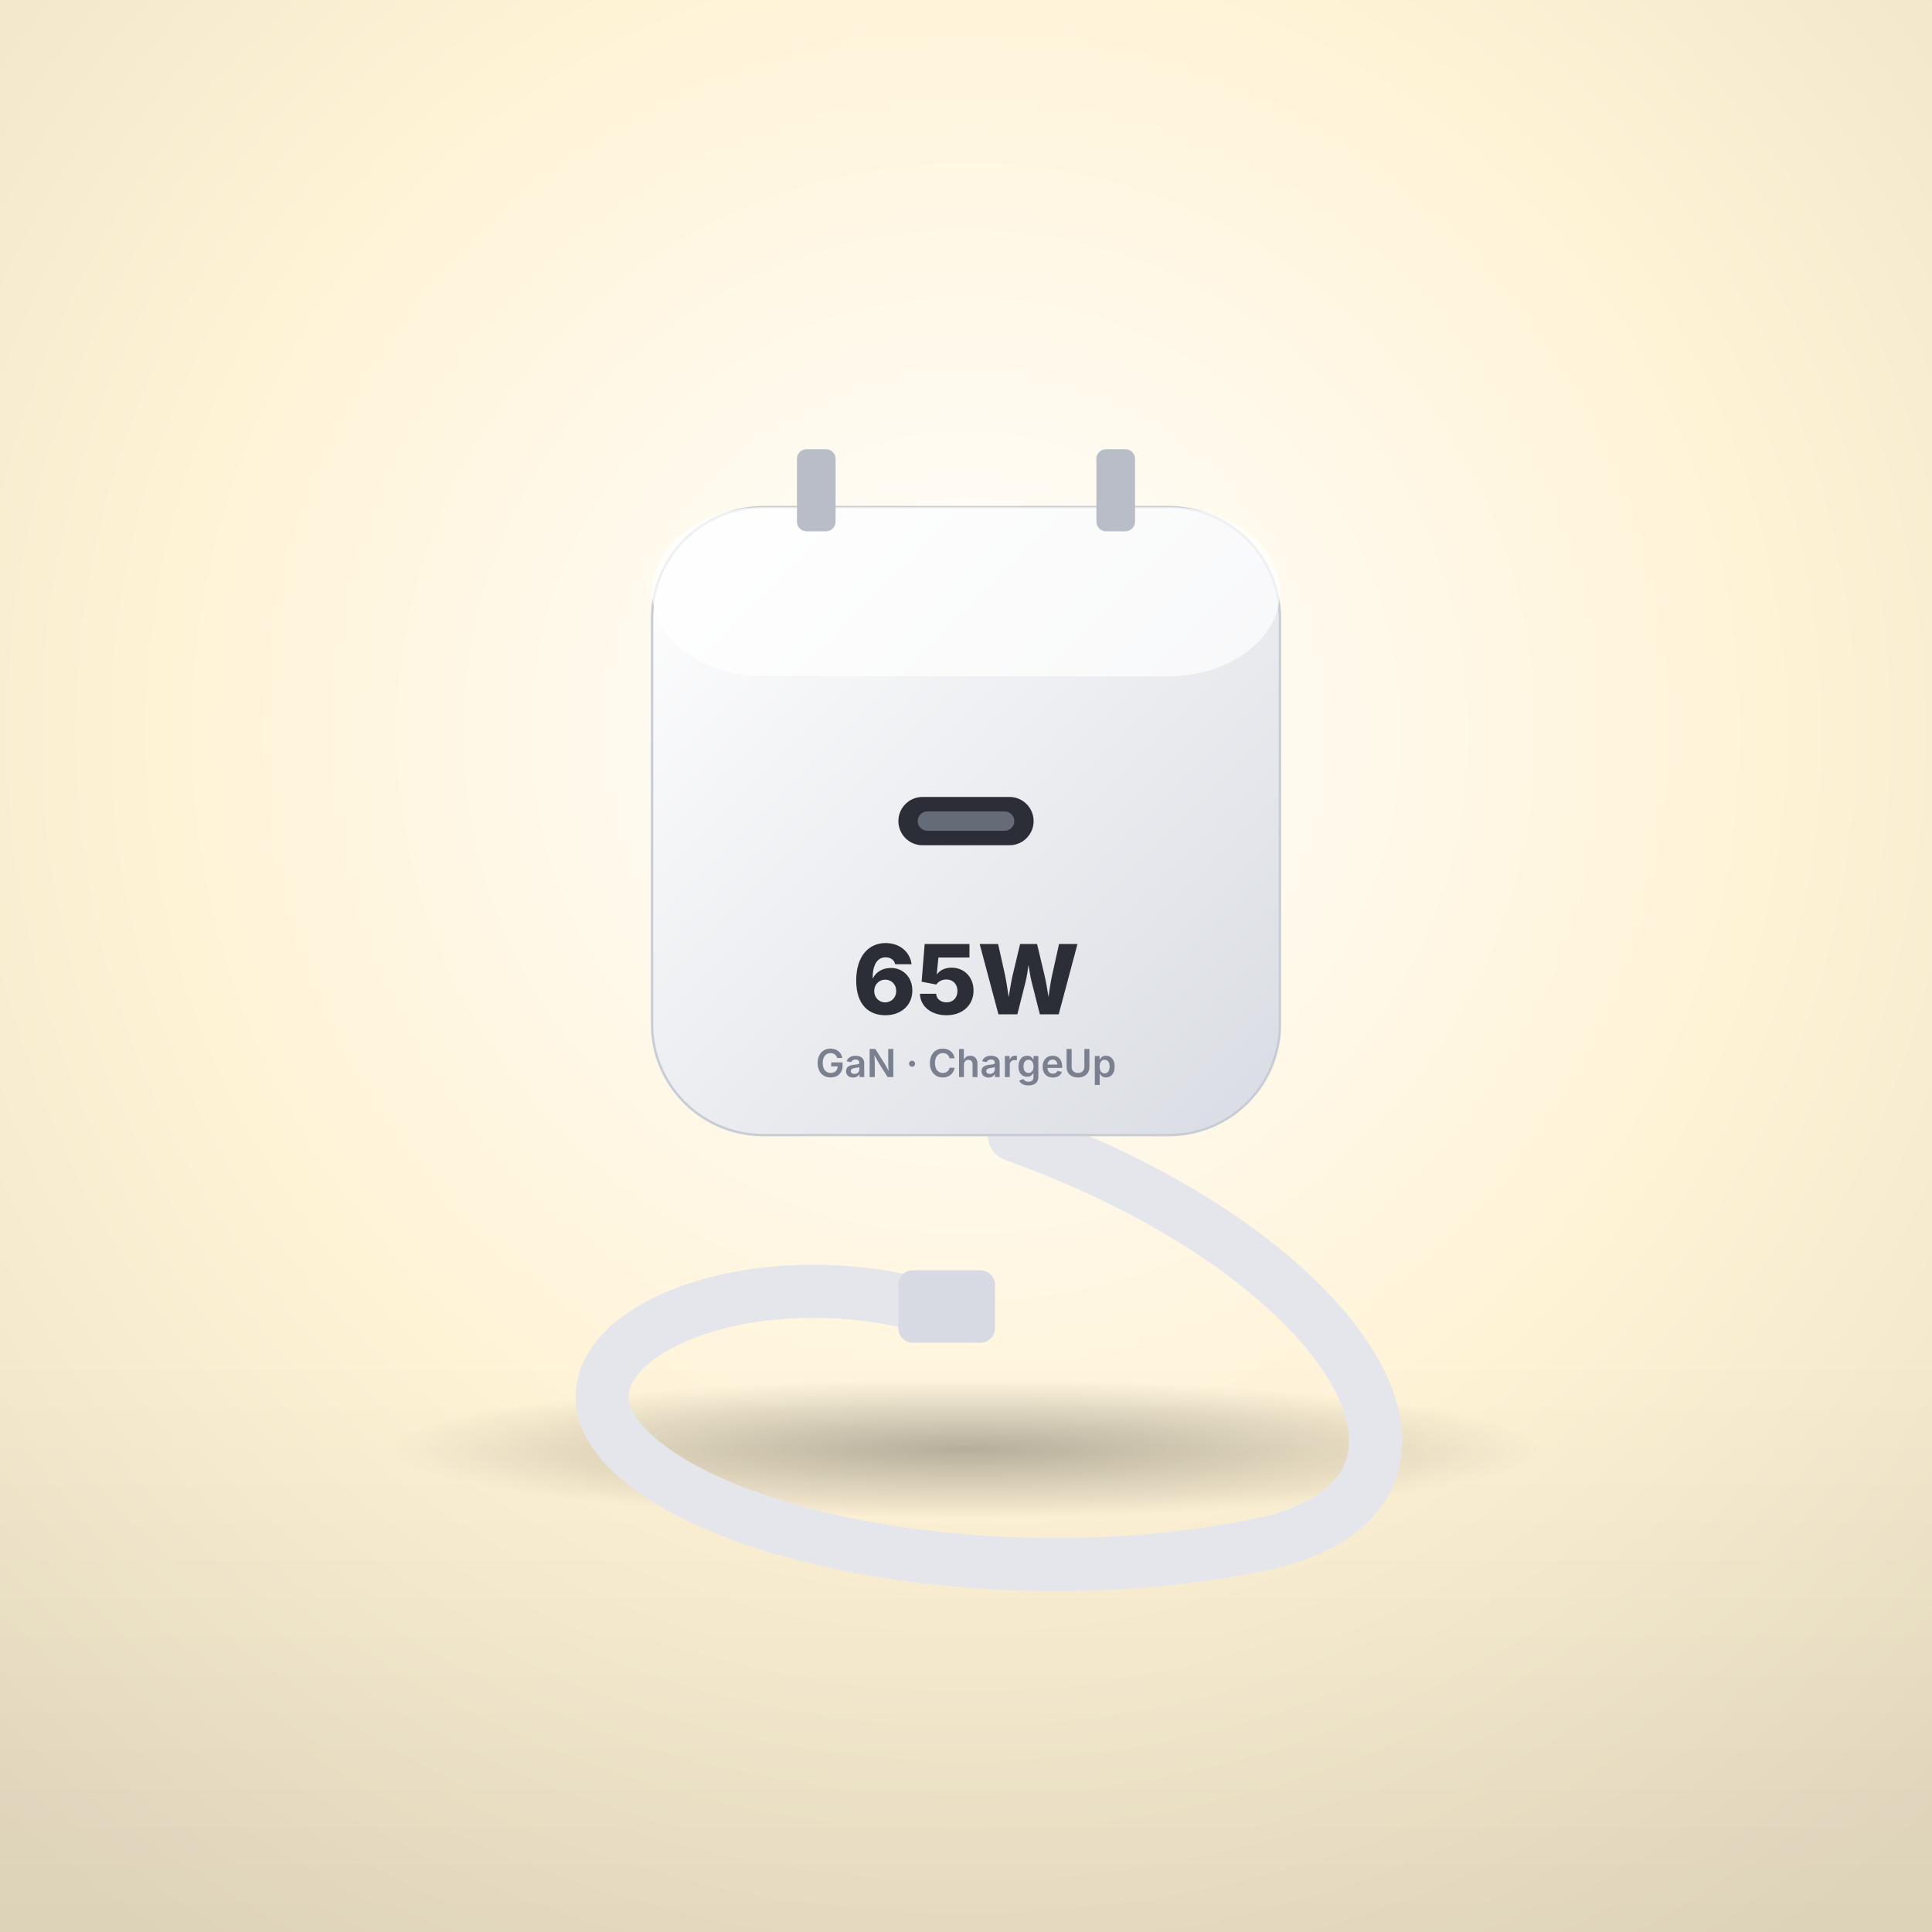
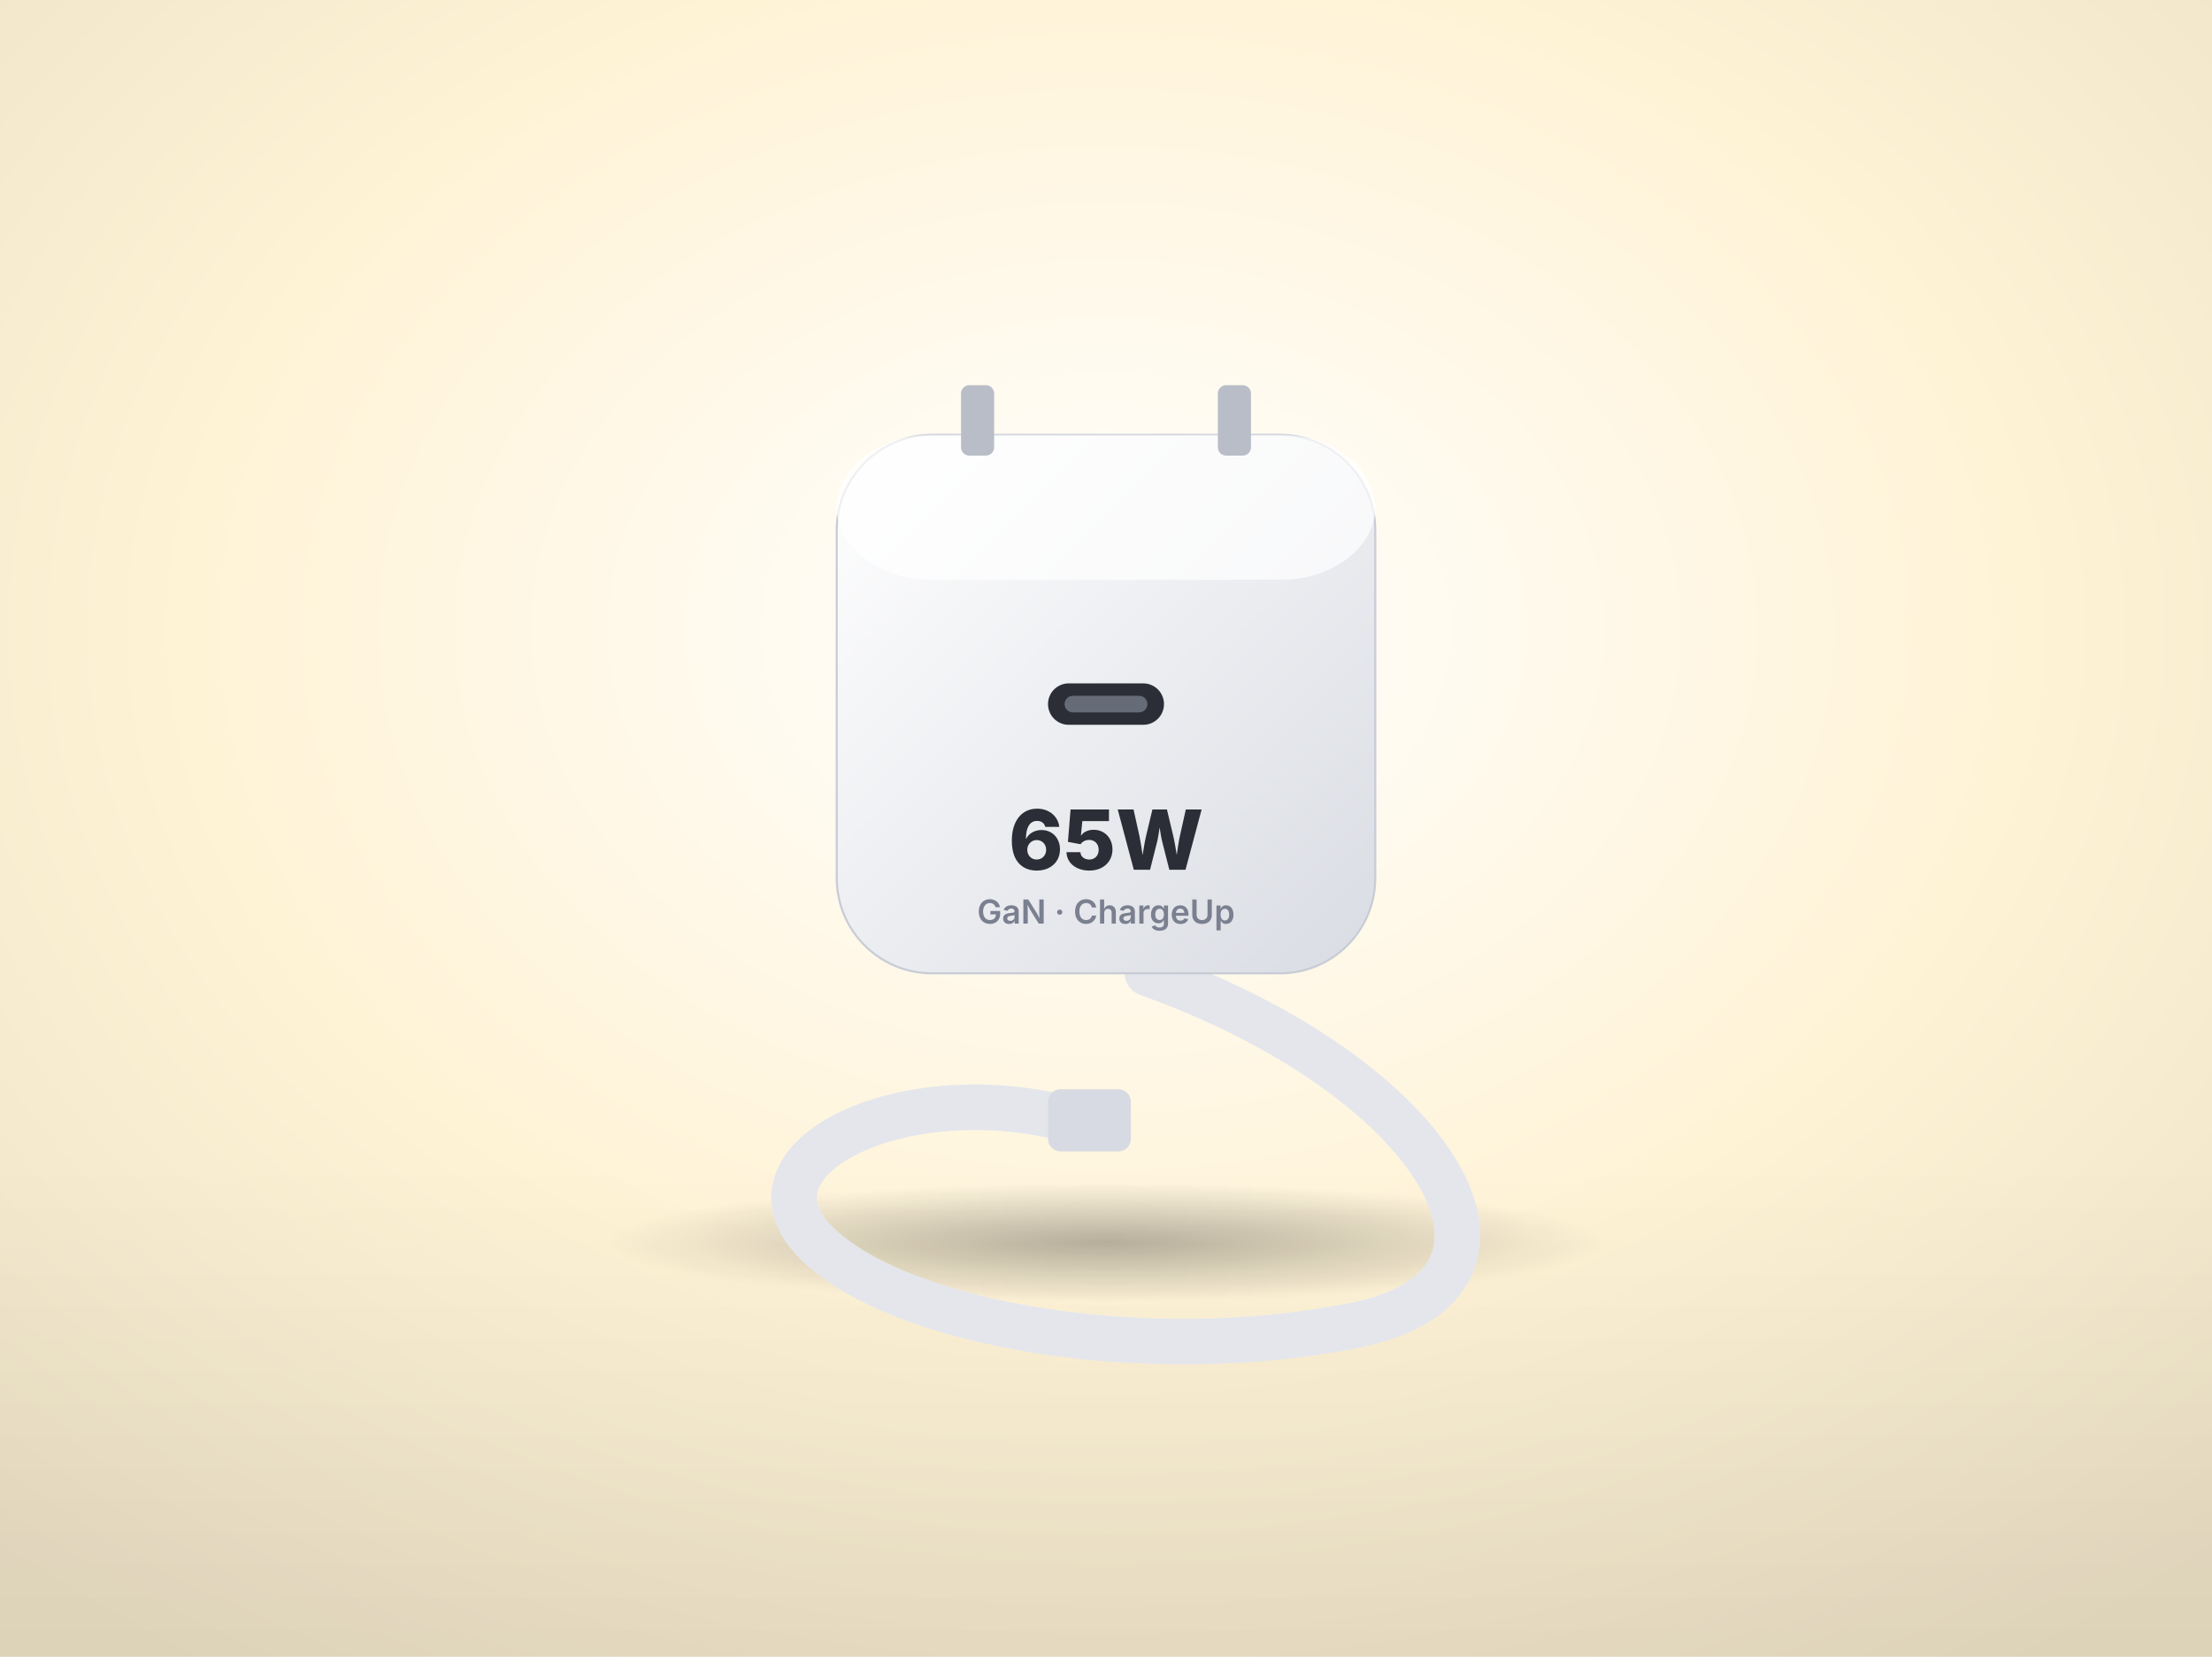
- <svg xmlns="http://www.w3.org/2000/svg" viewBox="0 0 800 800" width="800" height="800">
+ <svg xmlns="http://www.w3.org/2000/svg" viewBox="-134 0 1068 800" width="1068" height="800">
  <defs>
    <linearGradient id="l30" x1="0" y1="0" x2="1" y2="1">
      <stop offset="0" stop-color="#ffffff" stop-opacity="1" />
      <stop offset="1" stop-color="#d9dce3" stop-opacity="1" />
    </linearGradient>
    <radialGradient id="r31" cx="0.5" cy="0.5" r="0.5">
      <stop offset="0" stop-color="#000" stop-opacity="0.28" />
      <stop offset="1" stop-color="#000" stop-opacity="0" />
    </radialGradient>
    <radialGradient id="r32" cx="0.5" cy="0.38" r="0.75">
      <stop offset="0" stop-color="#ffffff" stop-opacity="1" />
      <stop offset="0.55" stop-color="#fff3d6" stop-opacity="1" />
      <stop offset="1" stop-color="#ebe0c5" stop-opacity="1" />
    </radialGradient>
    <linearGradient id="l33" x1="0" y1="0" x2="0" y2="1">
      <stop offset="0" stop-color="#000" stop-opacity="0" />
      <stop offset="1" stop-color="#000" stop-opacity="0.06" />
    </linearGradient>
  </defs>
-   <rect width="800" height="800" fill="url(#r32)" />
-   <rect y="560" width="800" height="240" fill="url(#l33)" />
+   <rect x="-134" width="1068" height="800" fill="url(#r32)" />
+   <rect x="-134" y="560" width="1068" height="240" fill="url(#l33)" />
  <ellipse cx="400" cy="600" rx="240" ry="28.8" fill="url(#r31)" />
  <path d="M420 470 C 560 520, 620 620, 520 640 C 420 660, 300 640, 260 600 C 220 560, 300 520, 380 540" fill="none" stroke="#f3f4f7" stroke-width="22" stroke-linecap="round" />
  <path d="M420 470 C 560 520, 620 620, 520 640 C 420 660, 300 640, 260 600 C 220 560, 300 520, 380 540" fill="none" stroke="#c9ccd6" stroke-width="22" stroke-linecap="round" opacity=".35" stroke-dasharray="1 0" />
  <rect x="372" y="526" width="40" height="30" rx="6" fill="#d7dae2" />
  <rect x="270" y="210" width="260" height="260" rx="46" fill="url(#l30)" stroke="#c8ccd6" />
  <rect x="270" y="210" width="260" height="70" rx="46" fill="#fff" opacity=".7" />
  <rect x="372" y="330" width="56" height="20" rx="10" fill="#2b2e36" />
  <rect x="380" y="336" width="40" height="8" rx="4" fill="#666b78" />
  <text x="400" y="420" font-family="Inter, 'Segoe UI', Roboto, Arial, sans-serif" font-size="40" font-weight="800" fill="#2b2e36" text-anchor="middle" letter-spacing="0">65W</text>
  <text x="400" y="446" font-family="Inter, 'Segoe UI', Roboto, Arial, sans-serif" font-size="16" font-weight="600" fill="#7b8090" text-anchor="middle" letter-spacing="0">GaN · ChargeUp</text>
  <rect x="330" y="186" width="16" height="34" rx="4" fill="#b9bdc8" />
  <rect x="454" y="186" width="16" height="34" rx="4" fill="#b9bdc8" />
</svg>
